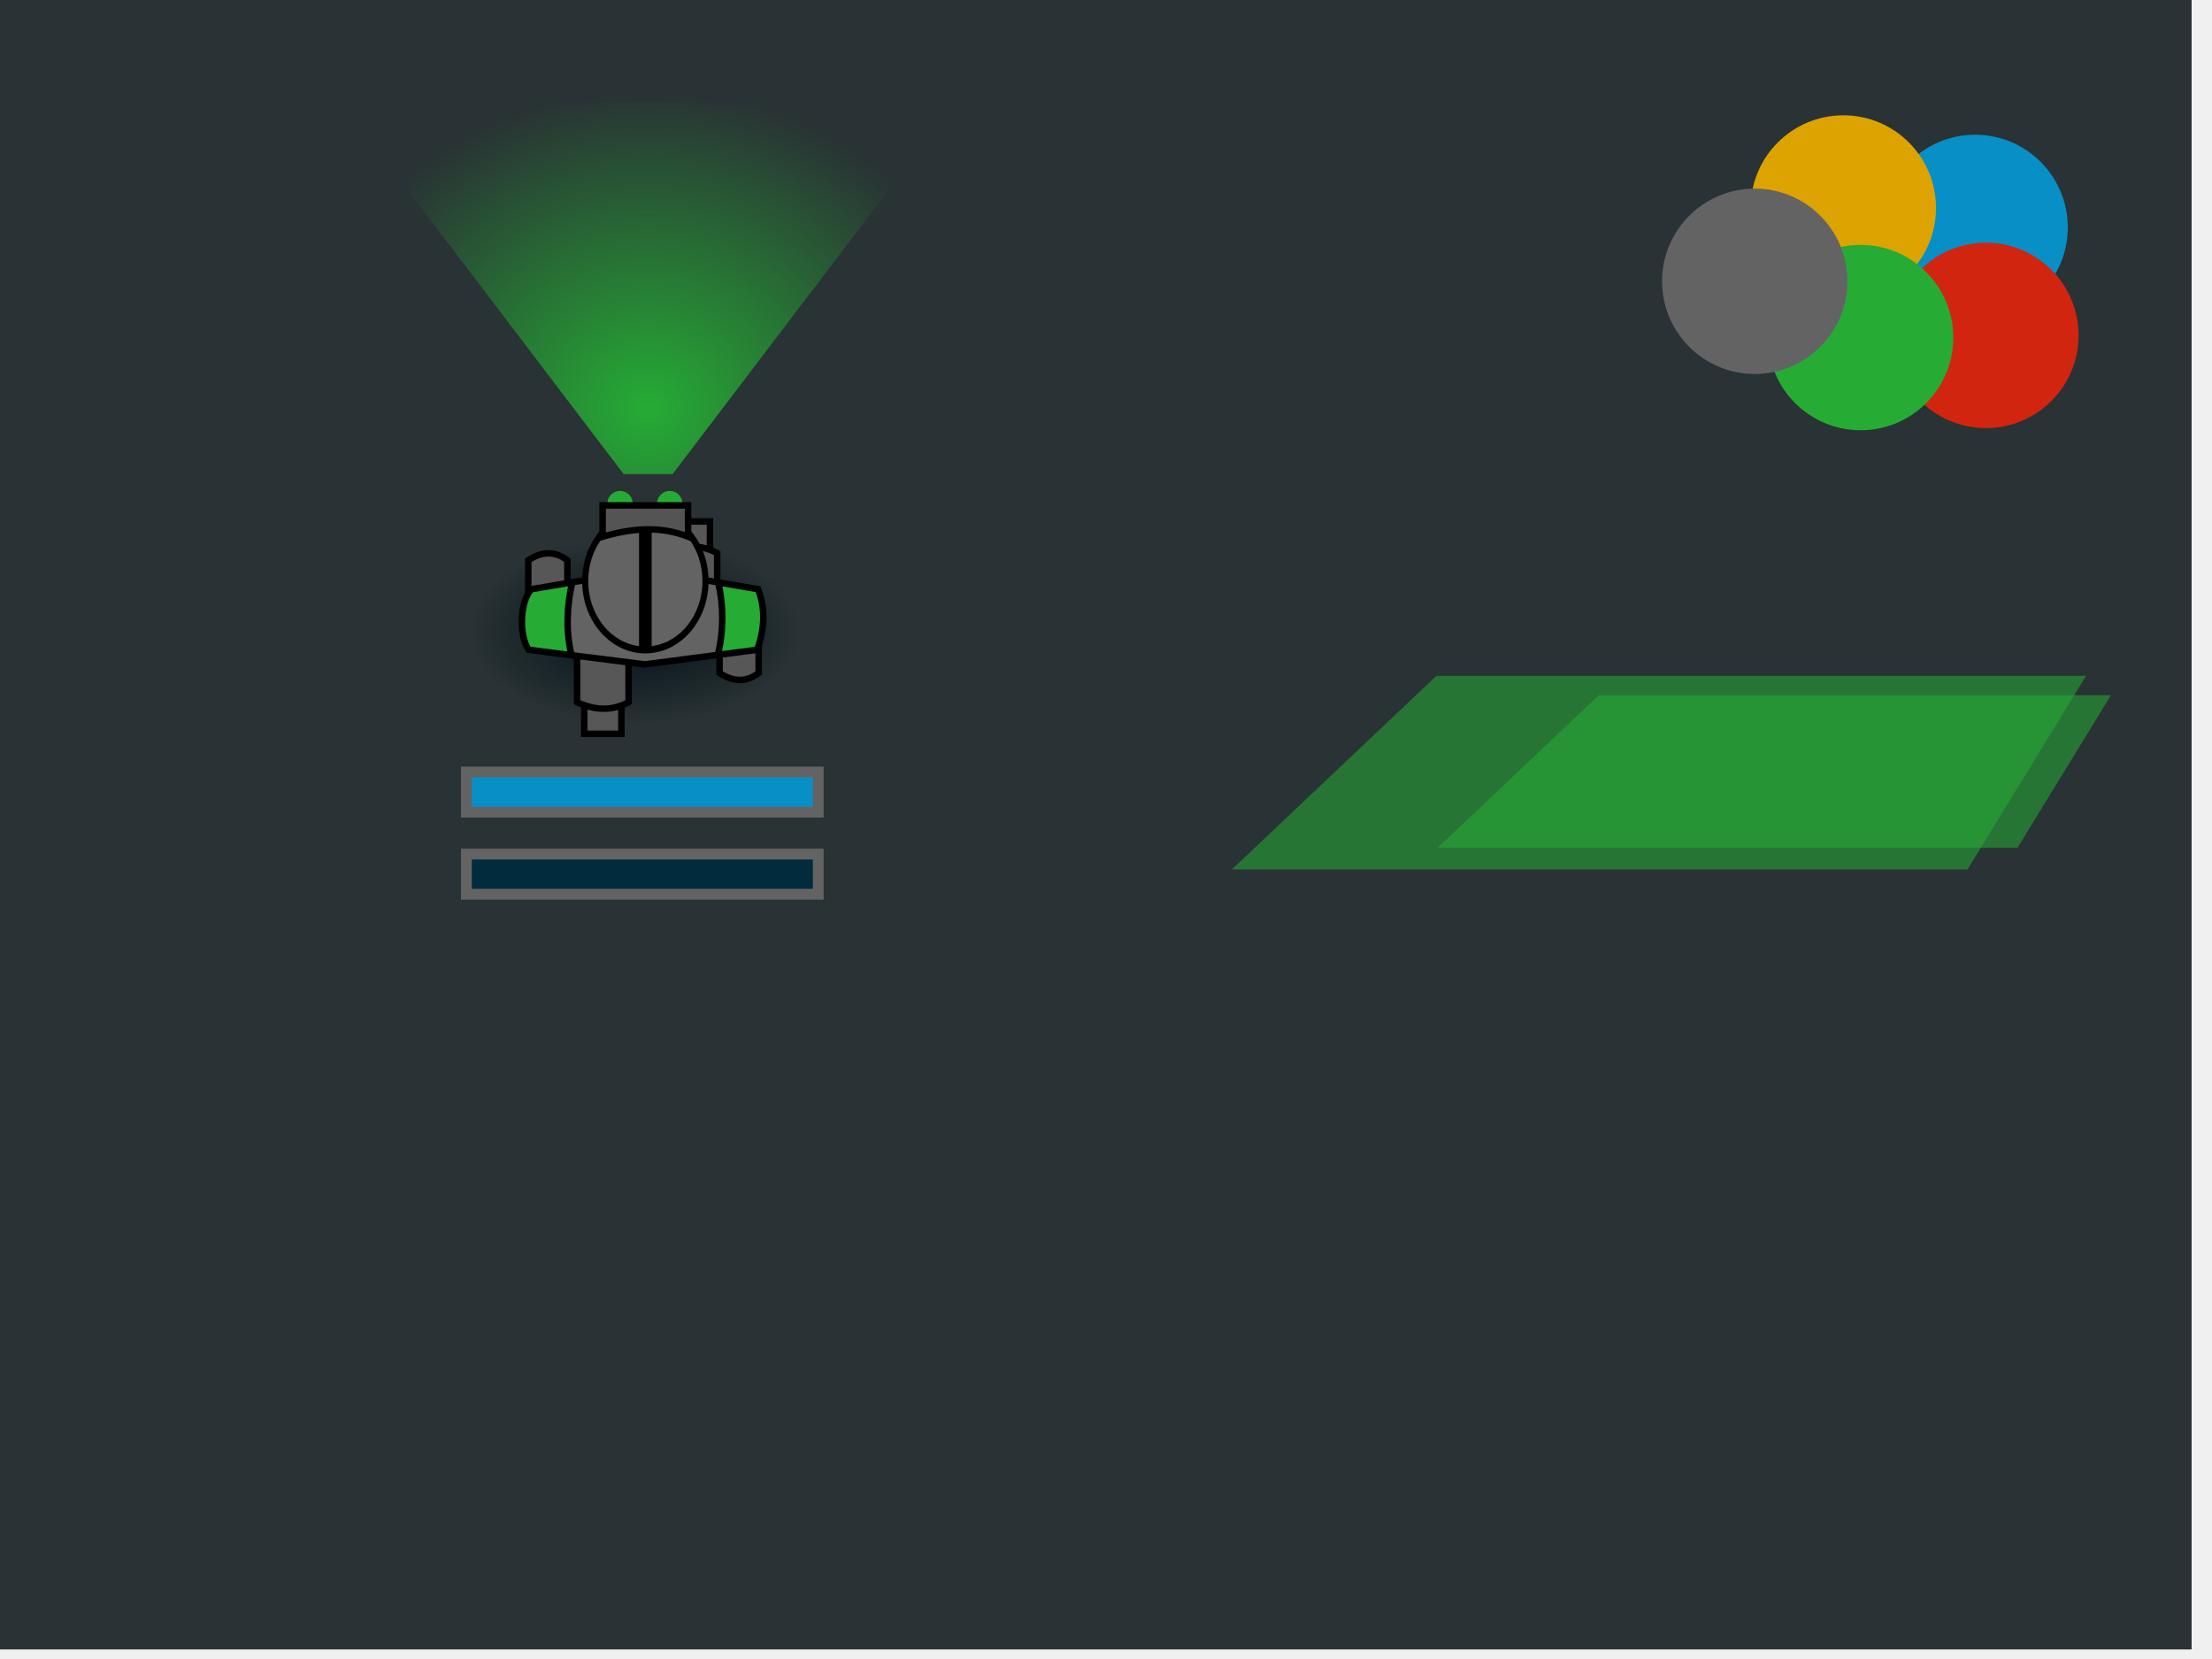
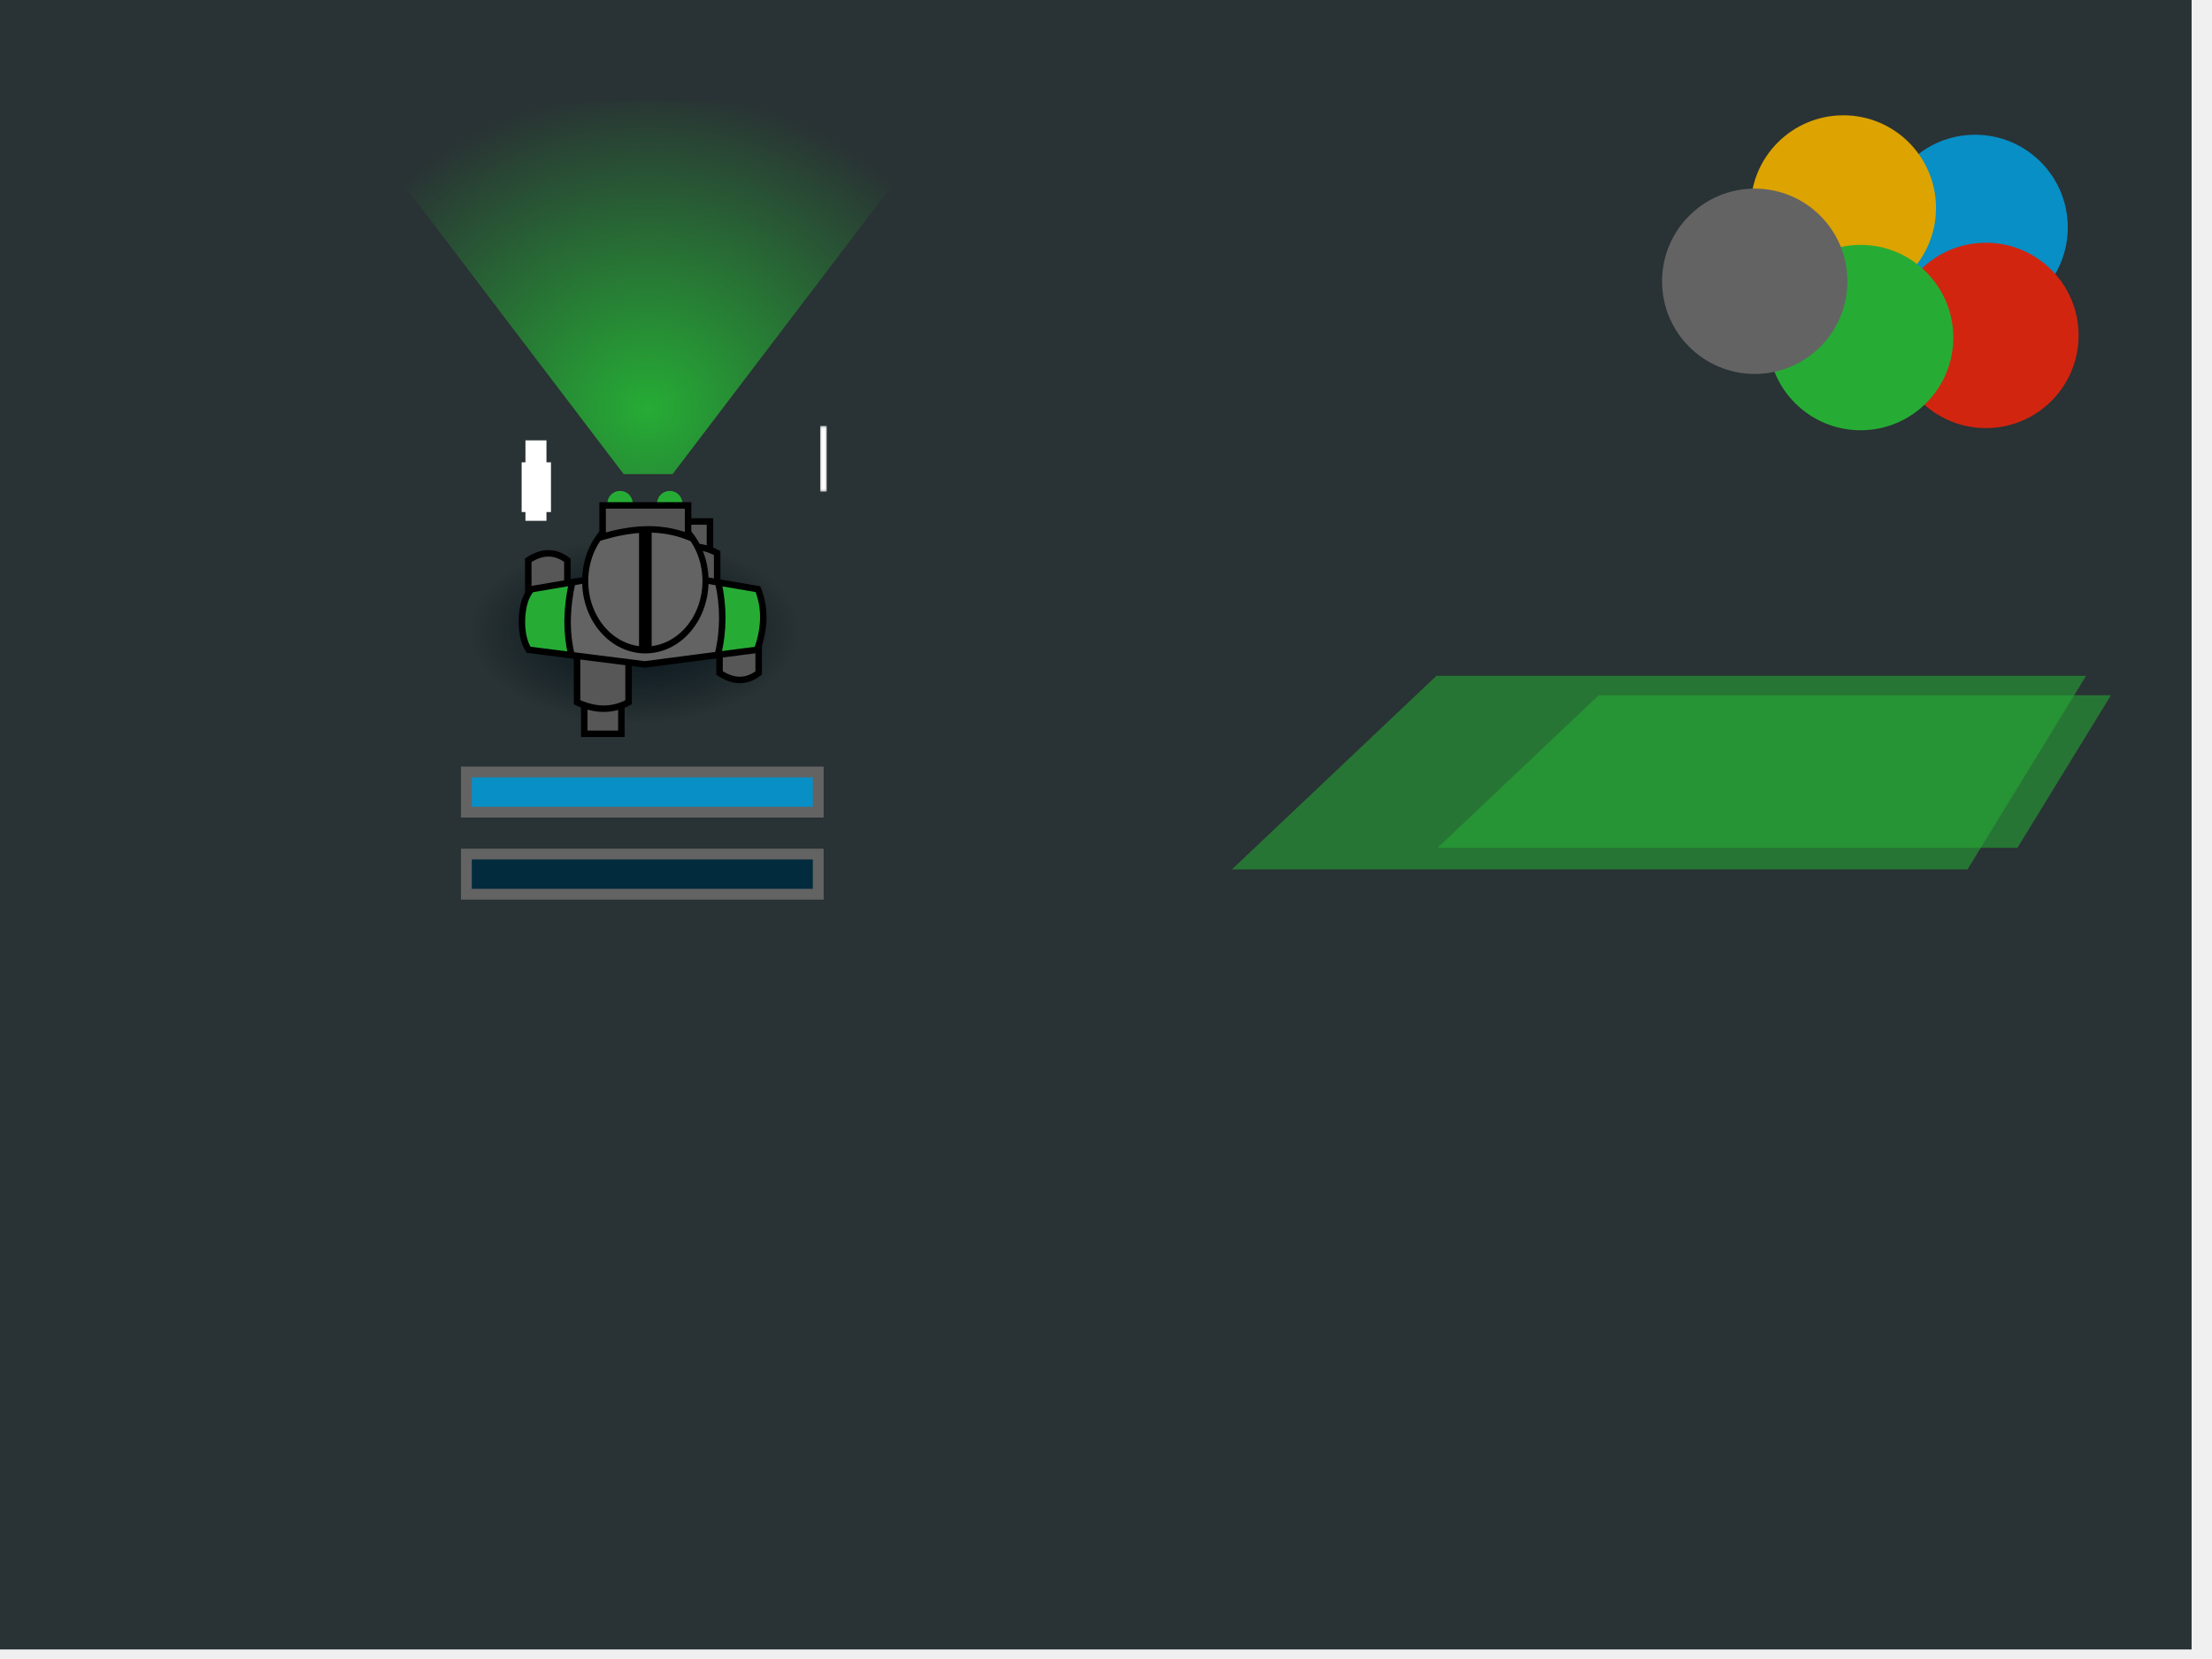
<svg xmlns="http://www.w3.org/2000/svg" xmlns:xlink="http://www.w3.org/1999/xlink" width="1024px" height="768px" id="svg2985" version="1.1">
  <defs id="defs2987">
+     <linearGradient id="linearGradient3925">
+       <stop style="stop-color:#ffffff;stop-opacity:0;" offset="0" id="stop3927" />
+       <stop id="stop3933" offset="0.5" style="stop-color:#ffffff;stop-opacity:1;" />
+       <stop style="stop-color:#ffffff;stop-opacity:0;" offset="1" id="stop3929" />
+     </linearGradient>
    <linearGradient id="linearGradient4071">
      <stop style="stop-color:#ffffff;stop-opacity:1;" offset="0" id="stop4073" />
      <stop id="stop4079" offset="0.5" style="stop-color:#ffffff;stop-opacity:0.764;" />
      <stop style="stop-color:#ffffff;stop-opacity:0;" offset="1" id="stop4075" />
    </linearGradient>
    <linearGradient id="linearGradient4061">
      <stop style="stop-color:#ffffff;stop-opacity:1;" offset="0" id="stop4063" />
      <stop style="stop-color:#ffffff;stop-opacity:0;" offset="1" id="stop4065" />
    </linearGradient>
    <linearGradient id="linearGradient3903">
      <stop style="stop-color:#ffffff;stop-opacity:0.435;" offset="0" id="stop3905" />
      <stop style="stop-color:#ffffff;stop-opacity:0;" offset="1" id="stop3907" />
    </linearGradient>
    <linearGradient id="linearGradient3804">
      <stop style="stop-color:#ffffff;stop-opacity:1;" offset="0" id="stop3806" />
      <stop style="stop-color:#ffffff;stop-opacity:0;" offset="1" id="stop3808" />
    </linearGradient>
    <linearGradient id="linearGradient3816">
      <stop style="stop-color:#26ac35;stop-opacity:1;" offset="0" id="stop3818" />
      <stop style="stop-color:#26ac35;stop-opacity:0;" offset="1" id="stop3820" />
    </linearGradient>
    <linearGradient id="linearGradient3808">
      <stop style="stop-color:#011017;stop-opacity:1;" offset="0" id="stop3810" />
      <stop style="stop-color:#011017;stop-opacity:0;" offset="1" id="stop3812" />
    </linearGradient>
    <radialGradient xlink:href="#linearGradient3808" id="radialGradient3814" cx="293.096" cy="289.996" fx="293.096" fy="289.996" r="86.621" gradientTransform="matrix(1,0,0,0.2693877,0,211.8745)" gradientUnits="userSpaceOnUse" />
    <radialGradient xlink:href="#linearGradient3816" id="radialGradient3824" cx="300.037" cy="190.163" fx="300.037" fy="190.163" r="88.062" gradientTransform="matrix(1.840379,0,0,1.685303,-252.145,-131.3913)" gradientUnits="userSpaceOnUse" />
    <filter color-interpolation-filters="sRGB" id="filter4055">
      <feGaussianBlur stdDeviation="5" result="result91" id="feGaussianBlur4057" />
      <feComposite in="SourceGraphic" operator="over" in2="result91" id="feComposite4059" />
    </filter>
    <radialGradient xlink:href="#linearGradient4061" id="radialGradient4067" cx="249.432" cy="294.415" fx="249.432" fy="294.415" r="11.243" gradientUnits="userSpaceOnUse" />
    <radialGradient xlink:href="#linearGradient4071" id="radialGradient4077" cx="265.5" cy="298.5" fx="265.5" fy="298.5" r="22.5" gradientUnits="userSpaceOnUse" />
+     <filter color-interpolation-filters="sRGB" id="filter3949">
+       <feGaussianBlur result="result6" stdDeviation="3" in="SourceGraphic" id="feGaussianBlur3951" />
+       <feColorMatrix values="1 0 0 0 0 0 1 0 0 0 0 0 1 0 0 0 0 0 1 0 " result="result7" in="SourceGraphic" id="feColorMatrix3953" />
+       <feComposite operator="in" in="result6" in2="result7" id="feComposite3955" />
+     </filter>
  </defs>
  <g id="layer1">
    <rect style="fill:#293234;fill-opacity:1;stroke:none" id="rect2993" width="1023.891" height="767.918" x="-9.336" y="-4.34" />
    <path style="fill:url(#radialGradient3814);fill-opacity:1;stroke:none" id="player_shadow" d="m 379.716,289.996 a 86.621,23.335 0 1 1 -173.241,0 86.621,23.335 0 1 1 173.241,0 z" transform="matrix(0.8857143,0,0,1.848485,34.20376,-243.9357)" />
    <g id="player_leg_left">
      <path style="fill:#575757;fill-opacity:1;stroke:#000000;stroke-width:3;stroke-linecap:square;stroke-miterlimit:4;stroke-opacity:1;stroke-dasharray:none" d="m 270.47,323.94 17.181,0 0,15.754 -17.181,0 z" id="path3814" />
      <path id="rect3811" d="m 267.136,293.229 23.849,0 0,31.849 c -7.95,4.278 -15.899,3.714 -23.849,0 z" style="fill:#575757;fill-opacity:1;stroke:#000000;stroke-width:3;stroke-linecap:square;stroke-miterlimit:4;stroke-opacity:1;stroke-dasharray:none" />
    </g>
    <g id="player_leg_right">
      <path id="path3819" d="m 311.482,257.163 17.181,0 0,-15.754 -17.181,0 z" style="fill:#575757;fill-opacity:1;stroke:#000000;stroke-width:3;stroke-linecap:square;stroke-miterlimit:4;stroke-opacity:1;stroke-dasharray:none" />
      <path style="fill:#575757;fill-opacity:1;stroke:#000000;stroke-width:3;stroke-linecap:square;stroke-miterlimit:4;stroke-opacity:1;stroke-dasharray:none" d="m 308.148,287.874 23.849,0 0,-31.849 c -7.95,-4.278 -15.899,-3.714 -23.849,0 z" id="path3821" />
    </g>
    <path id="player_hand_left" d="m 244.551,293.388 18.107,0 0,-34.033 c -6.036,-4.571 -12.071,-3.969 -18.107,0 z" style="fill:#575757;fill-opacity:1;stroke:#000000;stroke-width:3;stroke-linecap:square;stroke-miterlimit:4;stroke-opacity:1;stroke-dasharray:none" />
    <path style="fill:#575757;fill-opacity:1;stroke:#000000;stroke-width:3;stroke-linecap:square;stroke-miterlimit:4;stroke-opacity:1;stroke-dasharray:none" d="m 333.104,277.526 18.107,0 0,34.033 c -6.036,4.571 -12.071,3.969 -18.107,0 z" id="player_hand_right" />
    <path style="fill:#636363;fill-opacity:1;stroke:#000000;stroke-width:3;stroke-miterlimit:4;stroke-opacity:1;stroke-dasharray:none" d="m 332.313,303.168 -33.813,4.403 -33.938,-4.276 c -5.642,-10.655 -3.632,-22.101 0.311,-33.747 l 33.627,-5.73 34.033,5.799 c 5.33,11.338 6.104,22.546 -0.219,33.55 z" id="player_body" />
    <g id="player_shoulders">
      <path id="path3896" d="m 264.562,303.295 -19.844,-2.5 c -4.674,-6.741 -3.987,-23.004 1.407,-28.052 l 0,0 0,0 18.748,-3.195 c -2.406,11.04 -3.077,22.237 -0.311,33.747 z" style="fill:#26ac35;stroke:#000000;stroke-width:3;stroke-miterlimit:4;stroke-opacity:1;stroke-dasharray:none;fill-opacity:1" />
      <path id="path3899" d="m 332.533,269.617 18.343,3.126 c 3.711,9.237 2.955,18.692 -0.343,28.052 l -18.219,2.373 c 2.703,-11.183 2.702,-22.367 0.219,-33.55 z" style="fill:#26ac35;stroke:#000000;stroke-width:3;stroke-miterlimit:4;stroke-opacity:1;stroke-dasharray:none;fill-opacity:1" />
    </g>
    <path style="fill:#078fc6;fill-opacity:1;stroke:none" id="path3763" d="m 103.238,9.274 a 79.903,79.903 0 1 1 -159.806,0 79.903,79.903 0 1 1 159.806,0 z" transform="matrix(0.5369389,0,0,0.5369389,901.8053,100.2946)" />
    <path transform="matrix(0.5369389,0,0,0.5369389,840.8053,91.29462)" d="m 103.238,9.274 a 79.903,79.903 0 1 1 -159.806,0 79.903,79.903 0 1 1 159.806,0 z" id="path3767" style="fill:#dca301;fill-opacity:1;stroke:none" />
    <path transform="matrix(0.5369389,0,0,0.5369389,906.8053,150.2946)" d="m 103.238,9.274 a 79.903,79.903 0 1 1 -159.806,0 79.903,79.903 0 1 1 159.806,0 z" id="path3773" style="fill:#d22510;fill-opacity:1;stroke:none" />
    <path style="fill:#26ac35;fill-opacity:1;stroke:none" id="path3775" d="m 103.238,9.274 a 79.903,79.903 0 1 1 -159.806,0 79.903,79.903 0 1 1 159.806,0 z" transform="matrix(0.5369389,0,0,0.5369389,848.8053,151.2946)" />
    <g id="player_head">
      <path transform="matrix(0.8911807,0,0,1.00425,32.50976,-8.424008)" d="m 330,276.25 c 0,17.535 -13.991,31.75 -31.25,31.75 -17.259,0 -31.25,-14.215 -31.25,-31.75 0,-17.535 13.991,-31.75 31.25,-31.75 17.259,0 31.25,14.215 31.25,31.75 z" id="path3781" style="fill:#636363;fill-opacity:1;stroke:#000000;stroke-width:3.171;stroke-linecap:square;stroke-miterlimit:4;stroke-opacity:1;stroke-dasharray:none" />
      <path transform="matrix(1.342857,0,0,1.342857,-75.70007,-51.39286)" d="m 274.5,211.875 c 0,2.416 -1.959,4.375 -4.375,4.375 -2.416,0 -4.375,-1.959 -4.375,-4.375 0,-2.416 1.959,-4.375 4.375,-4.375 2.416,0 4.375,1.959 4.375,4.375 z" id="path3785" style="fill:#26ac35;fill-opacity:1;stroke:none" />
      <path style="fill:#26ac35;fill-opacity:1;stroke:none" id="path3787" d="m 274.5,211.875 c 0,2.416 -1.959,4.375 -4.375,4.375 -2.416,0 -4.375,-1.959 -4.375,-4.375 0,-2.416 1.959,-4.375 4.375,-4.375 2.416,0 4.375,1.959 4.375,4.375 z" transform="matrix(1.342857,0,0,1.342857,-52.70007,-51.39286)" />
      <path id="rect3783" d="m 278.975,233.975 39.55,0 0,14.453 c -13.458,-5.212 -26.56,-3.688 -39.55,0 z" style="fill:#545454;fill-opacity:1;stroke:#000000;stroke-width:3;stroke-linecap:square;stroke-miterlimit:4;stroke-opacity:1" />
      <rect y="243.855" x="295.833" height="55.685" width="5.834" id="rect3789" style="fill:#000000;fill-opacity:1;stroke:none" />
    </g>
    <path style="fill:url(#radialGradient3824);fill-opacity:1;stroke:none" d="m 171.975,66 116.75,153.5 22.625,0 116.75,-153.5 c -64.076,-25.872 -189.487,-25.641 -256.125,0 z" id="player_radar" />
    <g id="gui_button">
      <path id="path3839" d="m 665.502,392.471 74.637,-70.645 237.083,0 -43.277,70.645 z" style="fill:#26ac35;fill-opacity:0.553;stroke:none" />
      <path style="fill:#26ac35;fill-opacity:0.553;stroke:none" d="m 570.289,402.471 94.681,-89.616 300.751,0 -54.899,89.616 z" id="path3847" />
    </g>
    <path style="fill:#636363;fill-opacity:1;stroke:none" id="path3903" d="m 103.238,9.274 a 79.903,79.903 0 1 1 -159.806,0 79.903,79.903 0 1 1 159.806,0 z" transform="matrix(0.5369389,0,0,0.5369389,799.7931,125.2357)" />
    <rect style="fill:#078fc6;fill-opacity:1;stroke:#636363;stroke-width:5;stroke-linecap:square;stroke-miterlimit:4;stroke-opacity:1;stroke-dasharray:none" id="rect3792" width="162.895" height="18.589" x="215.894" y="357.376" />
    <rect y="395.376" x="215.894" height="18.589" width="162.895" id="rect3796" style="fill:#022c3d;fill-opacity:1;stroke:#636363;stroke-width:5;stroke-linecap:square;stroke-miterlimit:4;stroke-opacity:1;stroke-dasharray:none" />
+     <rect style="fill:#ffffff;fill-opacity:1;filter:url(#filter3949)" id="laser" width="15.5" height="118" x="479.891" y="125.373" transform="matrix(0.2016536,0,0,0.2584746,282.8817,164.717)" />
+     <rect style="fill:#ffffff;fill-opacity:1" id="rect3957" width="13.586" height="23.028" x="241.482" y="214.016" />
+     <rect style="fill:#ffffff;fill-opacity:1" id="rect3959" width="9.728" height="37.244" x="243.241" y="203.854" />
  </g>
</svg>
